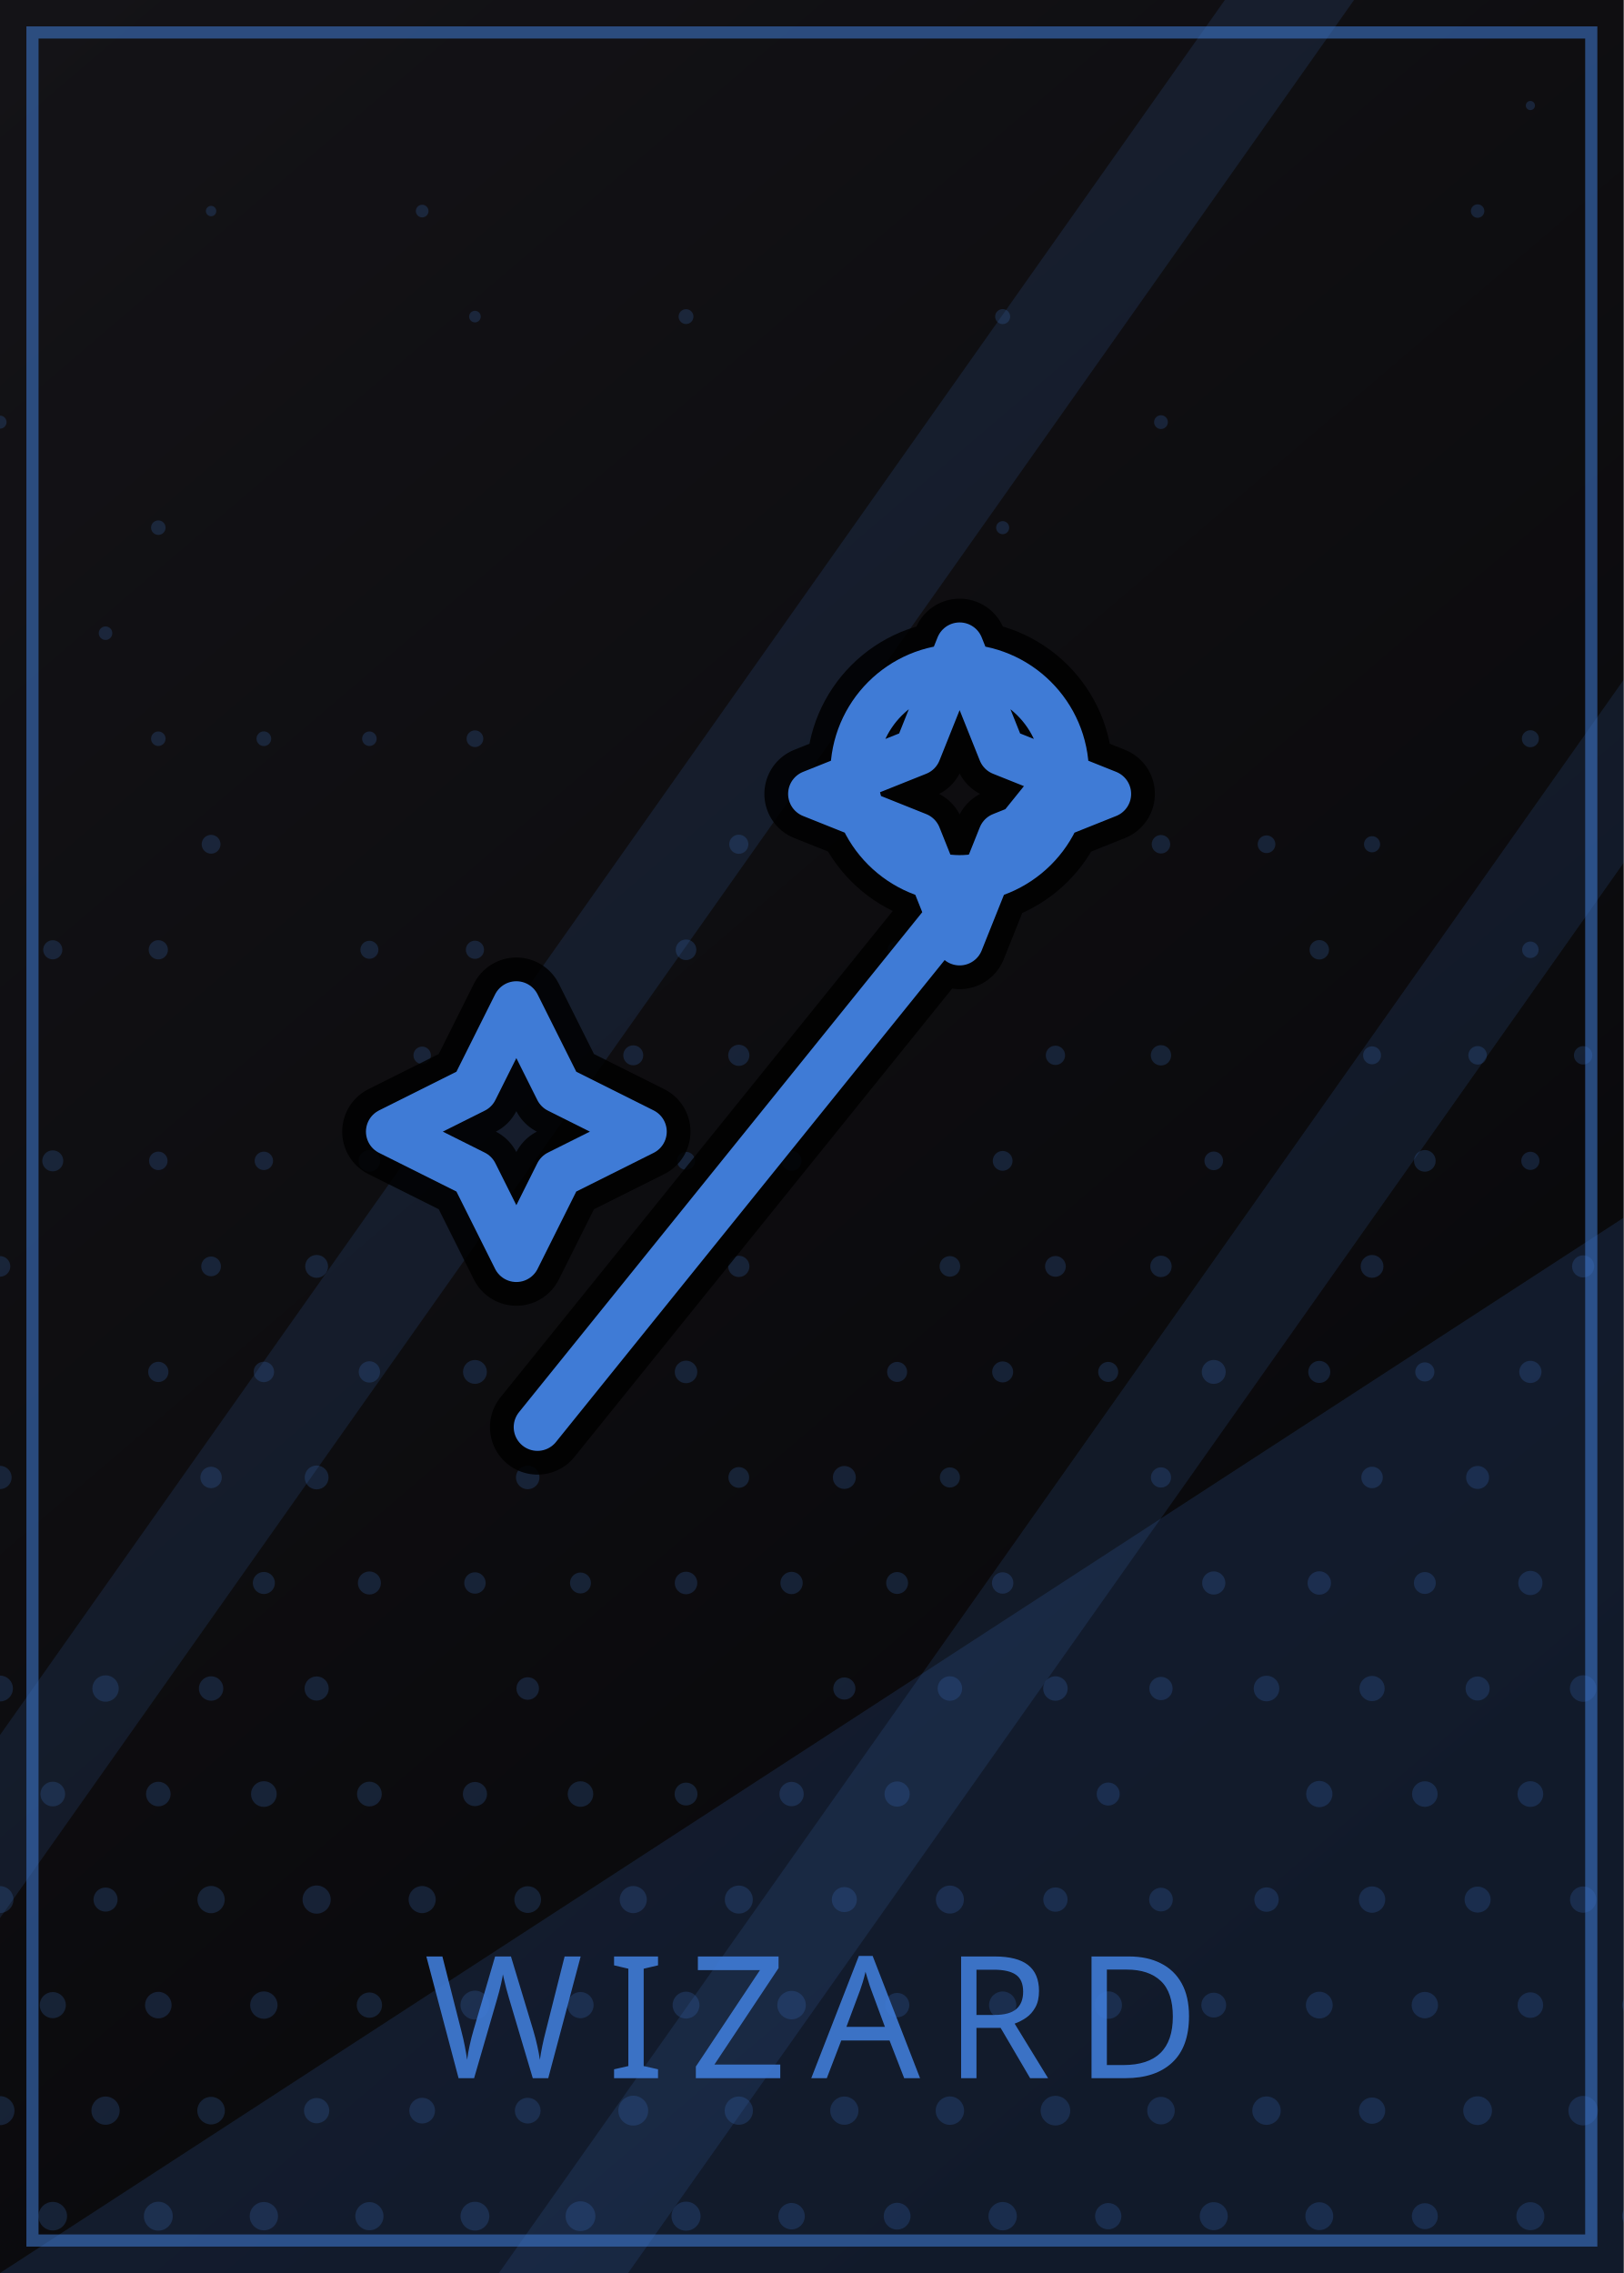
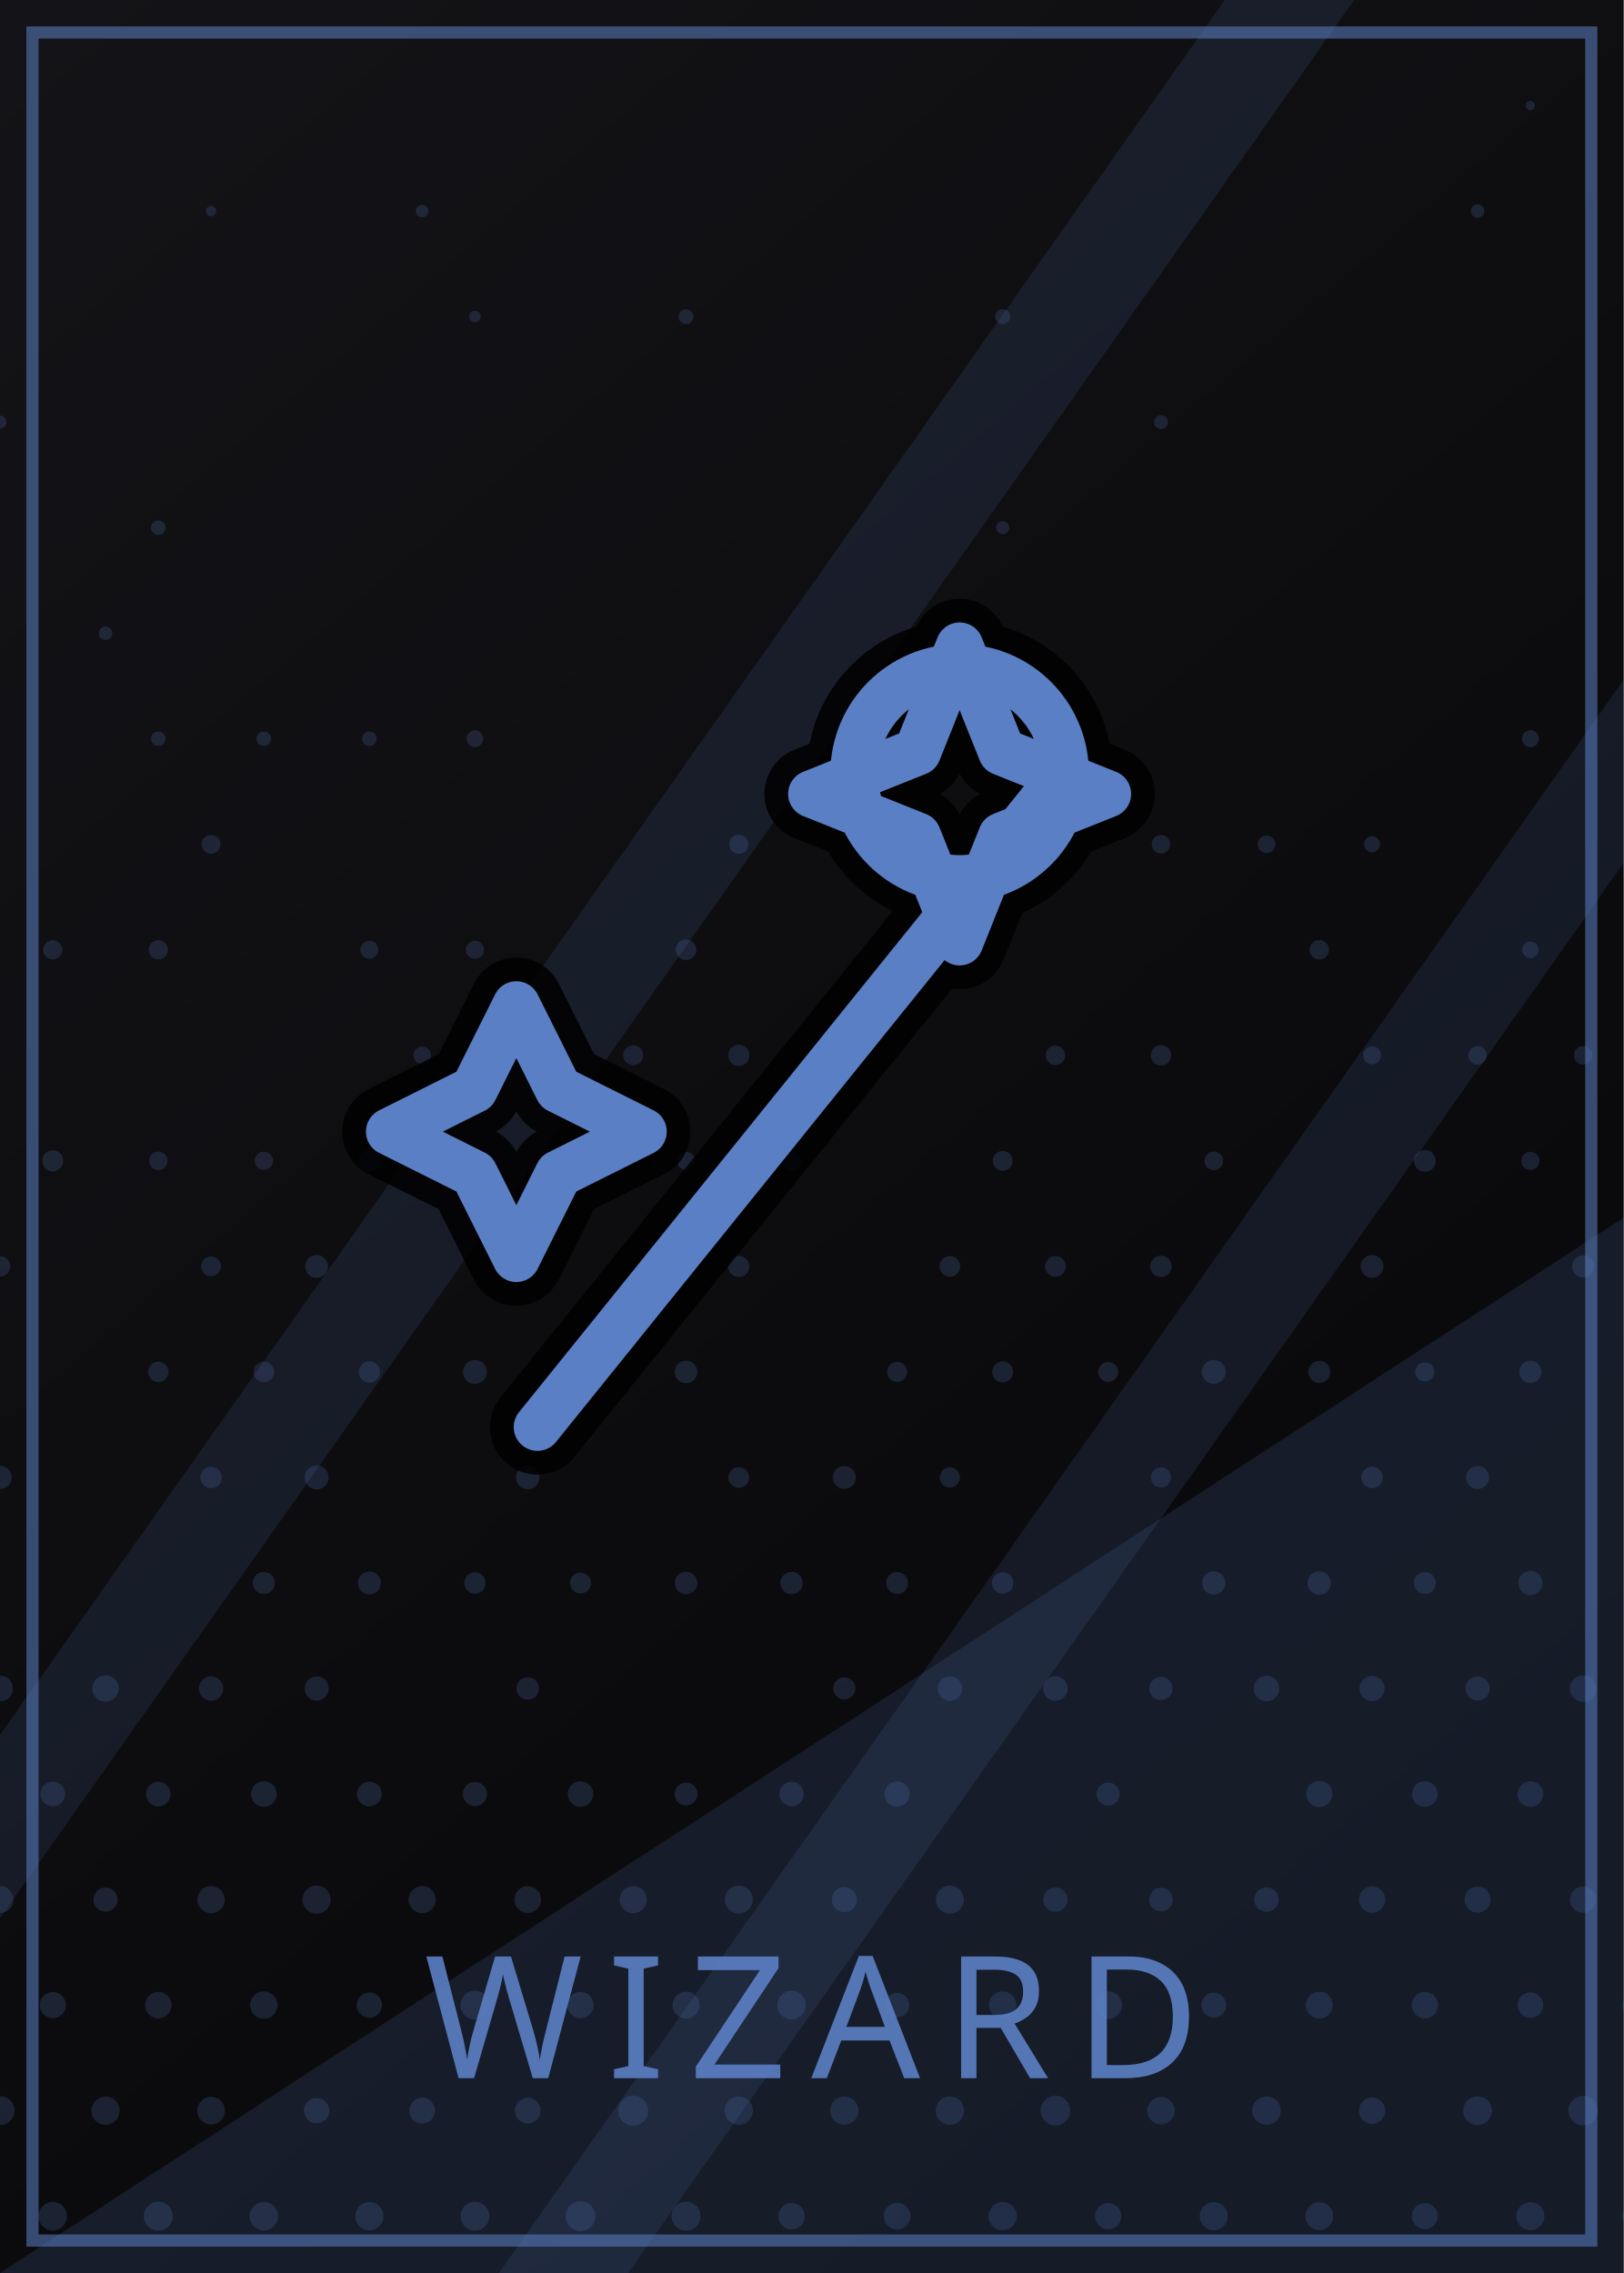
<svg xmlns="http://www.w3.org/2000/svg" viewBox="0 0 400 560" width="400" height="560" role="img" aria-label="wizard portrait">
  <defs>
    <linearGradient id="bg" x1="0" y1="0" x2="0.6" y2="1">
      <stop offset="0" stop-color="#141317" />
      <stop offset="1" stop-color="#08080a" />
    </linearGradient>
    <clipPath id="frame">
      <rect x="0" y="0" width="400" height="560" />
    </clipPath>
  </defs>
  <g clip-path="url(#frame)">
    <rect width="400" height="560" fill="url(#bg)" />
-     <g fill="#3f7bd6" opacity="0.20">
+     <g fill="#5b7fc4" opacity="0.20">
      <circle cx="377" cy="26" r="1.13" />
      <circle cx="52" cy="52" r="1.28" />
      <circle cx="104" cy="52" r="1.56" />
      <circle cx="364" cy="52" r="1.66" />
      <circle cx="117" cy="78" r="1.43" />
      <circle cx="169" cy="78" r="1.83" />
      <circle cx="247" cy="78" r="1.85" />
      <circle cx="403" cy="78" r="1.54" />
      <circle cx="0" cy="104" r="1.61" />
      <circle cx="286" cy="104" r="1.70" />
      <circle cx="39" cy="130" r="1.79" />
      <circle cx="247" cy="130" r="1.61" />
      <circle cx="26" cy="156" r="1.67" />
      <circle cx="39" cy="182" r="1.79" />
      <circle cx="65" cy="182" r="1.81" />
      <circle cx="91" cy="182" r="1.79" />
      <circle cx="117" cy="182" r="2.06" />
      <circle cx="221" cy="182" r="2.23" />
      <circle cx="377" cy="182" r="2.10" />
      <circle cx="52" cy="208" r="2.32" />
      <circle cx="182" cy="208" r="2.36" />
      <circle cx="286" cy="208" r="2.28" />
      <circle cx="312" cy="208" r="2.18" />
      <circle cx="338" cy="208" r="1.99" />
      <circle cx="13" cy="234" r="2.36" />
      <circle cx="39" cy="234" r="2.37" />
      <circle cx="91" cy="234" r="2.22" />
      <circle cx="117" cy="234" r="2.24" />
      <circle cx="169" cy="234" r="2.54" />
      <circle cx="221" cy="234" r="2.29" />
      <circle cx="325" cy="234" r="2.40" />
      <circle cx="377" cy="234" r="2.03" />
      <circle cx="104" cy="260" r="2.15" />
      <circle cx="156" cy="260" r="2.46" />
      <circle cx="182" cy="260" r="2.61" />
      <circle cx="260" cy="260" r="2.38" />
      <circle cx="286" cy="260" r="2.51" />
      <circle cx="338" cy="260" r="2.21" />
      <circle cx="364" cy="260" r="2.28" />
      <circle cx="390" cy="260" r="2.27" />
      <circle cx="13" cy="286" r="2.59" />
      <circle cx="39" cy="286" r="2.28" />
      <circle cx="65" cy="286" r="2.27" />
      <circle cx="91" cy="286" r="2.67" />
      <circle cx="143" cy="286" r="2.33" />
      <circle cx="169" cy="286" r="2.21" />
      <circle cx="195" cy="286" r="2.45" />
      <circle cx="247" cy="286" r="2.44" />
      <circle cx="299" cy="286" r="2.30" />
      <circle cx="351" cy="286" r="2.67" />
      <circle cx="377" cy="286" r="2.24" />
      <circle cx="403" cy="286" r="2.47" />
      <circle cx="0" cy="312" r="2.54" />
      <circle cx="52" cy="312" r="2.43" />
      <circle cx="78" cy="312" r="2.82" />
      <circle cx="130" cy="312" r="2.43" />
      <circle cx="182" cy="312" r="2.62" />
      <circle cx="234" cy="312" r="2.54" />
      <circle cx="260" cy="312" r="2.56" />
      <circle cx="286" cy="312" r="2.64" />
      <circle cx="338" cy="312" r="2.81" />
      <circle cx="390" cy="312" r="2.73" />
      <circle cx="39" cy="338" r="2.50" />
      <circle cx="65" cy="338" r="2.52" />
      <circle cx="91" cy="338" r="2.63" />
      <circle cx="117" cy="338" r="2.94" />
      <circle cx="143" cy="338" r="2.74" />
      <circle cx="169" cy="338" r="2.78" />
      <circle cx="221" cy="338" r="2.47" />
      <circle cx="247" cy="338" r="2.59" />
      <circle cx="273" cy="338" r="2.47" />
      <circle cx="299" cy="338" r="2.95" />
      <circle cx="325" cy="338" r="2.72" />
      <circle cx="351" cy="338" r="2.36" />
      <circle cx="377" cy="338" r="2.74" />
      <circle cx="403" cy="338" r="2.96" />
      <circle cx="0" cy="364" r="2.87" />
      <circle cx="52" cy="364" r="2.64" />
      <circle cx="78" cy="364" r="2.94" />
      <circle cx="130" cy="364" r="2.90" />
      <circle cx="182" cy="364" r="2.56" />
      <circle cx="208" cy="364" r="2.83" />
      <circle cx="234" cy="364" r="2.48" />
      <circle cx="286" cy="364" r="2.49" />
      <circle cx="338" cy="364" r="2.65" />
      <circle cx="364" cy="364" r="2.84" />
      <circle cx="65" cy="390" r="2.72" />
      <circle cx="91" cy="390" r="2.84" />
      <circle cx="117" cy="390" r="2.64" />
      <circle cx="143" cy="390" r="2.58" />
      <circle cx="169" cy="390" r="2.78" />
      <circle cx="195" cy="390" r="2.75" />
      <circle cx="221" cy="390" r="2.70" />
      <circle cx="247" cy="390" r="2.64" />
      <circle cx="299" cy="390" r="2.86" />
      <circle cx="325" cy="390" r="2.89" />
      <circle cx="351" cy="390" r="2.70" />
      <circle cx="377" cy="390" r="2.99" />
      <circle cx="403" cy="390" r="2.64" />
      <circle cx="0" cy="416" r="3.19" />
      <circle cx="26" cy="416" r="3.25" />
      <circle cx="52" cy="416" r="3.01" />
      <circle cx="78" cy="416" r="2.98" />
      <circle cx="130" cy="416" r="2.78" />
      <circle cx="208" cy="416" r="2.73" />
      <circle cx="234" cy="416" r="3.02" />
      <circle cx="260" cy="416" r="3.02" />
      <circle cx="286" cy="416" r="2.87" />
      <circle cx="312" cy="416" r="3.16" />
      <circle cx="338" cy="416" r="3.11" />
      <circle cx="364" cy="416" r="2.97" />
      <circle cx="390" cy="416" r="3.27" />
      <circle cx="13" cy="442" r="3.04" />
      <circle cx="39" cy="442" r="3.03" />
      <circle cx="65" cy="442" r="3.17" />
      <circle cx="91" cy="442" r="3.05" />
      <circle cx="117" cy="442" r="2.98" />
      <circle cx="143" cy="442" r="3.15" />
      <circle cx="169" cy="442" r="2.82" />
      <circle cx="195" cy="442" r="3.00" />
      <circle cx="221" cy="442" r="3.11" />
      <circle cx="273" cy="442" r="2.84" />
      <circle cx="325" cy="442" r="3.24" />
      <circle cx="351" cy="442" r="3.15" />
      <circle cx="377" cy="442" r="3.17" />
      <circle cx="403" cy="442" r="2.90" />
      <circle cx="0" cy="468" r="3.32" />
      <circle cx="26" cy="468" r="2.97" />
      <circle cx="52" cy="468" r="3.36" />
      <circle cx="78" cy="468" r="3.47" />
      <circle cx="104" cy="468" r="3.34" />
      <circle cx="130" cy="468" r="3.29" />
      <circle cx="156" cy="468" r="3.34" />
      <circle cx="182" cy="468" r="3.45" />
      <circle cx="208" cy="468" r="3.09" />
      <circle cx="234" cy="468" r="3.45" />
      <circle cx="260" cy="468" r="3.00" />
      <circle cx="286" cy="468" r="2.92" />
      <circle cx="312" cy="468" r="3.01" />
      <circle cx="338" cy="468" r="3.25" />
      <circle cx="364" cy="468" r="3.21" />
      <circle cx="390" cy="468" r="3.24" />
      <circle cx="13" cy="494" r="3.22" />
      <circle cx="39" cy="494" r="3.27" />
      <circle cx="65" cy="494" r="3.37" />
      <circle cx="91" cy="494" r="3.12" />
      <circle cx="117" cy="494" r="3.56" />
      <circle cx="143" cy="494" r="3.23" />
      <circle cx="169" cy="494" r="3.31" />
      <circle cx="195" cy="494" r="3.51" />
      <circle cx="221" cy="494" r="3.01" />
      <circle cx="247" cy="494" r="3.36" />
      <circle cx="273" cy="494" r="3.39" />
      <circle cx="299" cy="494" r="3.06" />
      <circle cx="325" cy="494" r="3.30" />
      <circle cx="351" cy="494" r="3.25" />
      <circle cx="377" cy="494" r="3.15" />
      <circle cx="403" cy="494" r="3.34" />
      <circle cx="0" cy="520" r="3.57" />
      <circle cx="26" cy="520" r="3.48" />
      <circle cx="52" cy="520" r="3.40" />
      <circle cx="78" cy="520" r="3.12" />
      <circle cx="104" cy="520" r="3.17" />
      <circle cx="130" cy="520" r="3.17" />
      <circle cx="156" cy="520" r="3.68" />
      <circle cx="182" cy="520" r="3.48" />
      <circle cx="208" cy="520" r="3.48" />
      <circle cx="234" cy="520" r="3.50" />
      <circle cx="260" cy="520" r="3.65" />
      <circle cx="286" cy="520" r="3.39" />
      <circle cx="312" cy="520" r="3.50" />
      <circle cx="338" cy="520" r="3.24" />
      <circle cx="364" cy="520" r="3.54" />
      <circle cx="390" cy="520" r="3.63" />
      <circle cx="13" cy="546" r="3.52" />
      <circle cx="39" cy="546" r="3.56" />
      <circle cx="65" cy="546" r="3.49" />
      <circle cx="91" cy="546" r="3.47" />
      <circle cx="117" cy="546" r="3.55" />
      <circle cx="143" cy="546" r="3.67" />
      <circle cx="169" cy="546" r="3.58" />
      <circle cx="195" cy="546" r="3.26" />
      <circle cx="221" cy="546" r="3.30" />
      <circle cx="247" cy="546" r="3.49" />
      <circle cx="273" cy="546" r="3.24" />
      <circle cx="299" cy="546" r="3.45" />
      <circle cx="325" cy="546" r="3.43" />
      <circle cx="351" cy="546" r="3.20" />
      <circle cx="377" cy="546" r="3.45" />
      <circle cx="403" cy="546" r="3.38" />
    </g>
-     <g stroke="#3f7bd6" stroke-width="26" opacity="0.14">
+     <g stroke="#5b7fc4" stroke-width="26" opacity="0.14">
      <path d="M-120 620 L360 -60" />
      <path d="M40 700 L520 20" />
    </g>
-     <path d="M0 560 L400 300 L400 560 Z" fill="#3f7bd6" opacity="0.16" />
+     <path d="M0 560 L400 300 L400 560 Z" fill="#5b7fc4" opacity="0.16" />
    <g transform="translate(200 258) scale(2.6) translate(-50 -50)">
      <g fill="none" stroke="#000" stroke-width="9" stroke-linecap="round" stroke-linejoin="round" opacity="0.85">
        <path d="M24 86 L74 24 M74 24 A10 10 0 1 0 74 24.1 Z M64 12 L68 22 L78 26 L68 30 L64 40 L60 30 L50 26 L60 22 Z M22 46 L26 54 L34 58 L26 62 L22 70 L18 62 L10 58 L18 54 Z" />
      </g>
-       <g fill="none" stroke="#3f7bd6" stroke-width="4.5" stroke-linecap="round" stroke-linejoin="round">
+       <g fill="none" stroke="#5b7fc4" stroke-width="4.5" stroke-linecap="round" stroke-linejoin="round">
        <path d="M24 86 L74 24 M74 24 A10 10 0 1 0 74 24.1 Z M64 12 L68 22 L78 26 L68 30 L64 40 L60 30 L50 26 L60 22 Z M22 46 L26 54 L34 58 L26 62 L22 70 L18 62 L10 58 L18 54 Z" />
      </g>
    </g>
-     <rect x="8" y="8" width="384" height="544" fill="none" stroke="#3f7bd6" stroke-width="3" opacity="0.55" />
-     <text x="200" y="512" text-anchor="middle" font-family="Impact, 'Arial Black', sans-serif" font-size="42" letter-spacing="6" fill="#3f7bd6" opacity="0.9">WIZARD</text>
+     <rect x="8" y="8" width="384" height="544" fill="none" stroke="#5b7fc4" stroke-width="3" opacity="0.55" />
+     <text x="200" y="512" text-anchor="middle" font-family="Impact, 'Arial Black', sans-serif" font-size="42" letter-spacing="6" fill="#5b7fc4" opacity="0.9">WIZARD</text>
  </g>
</svg>
